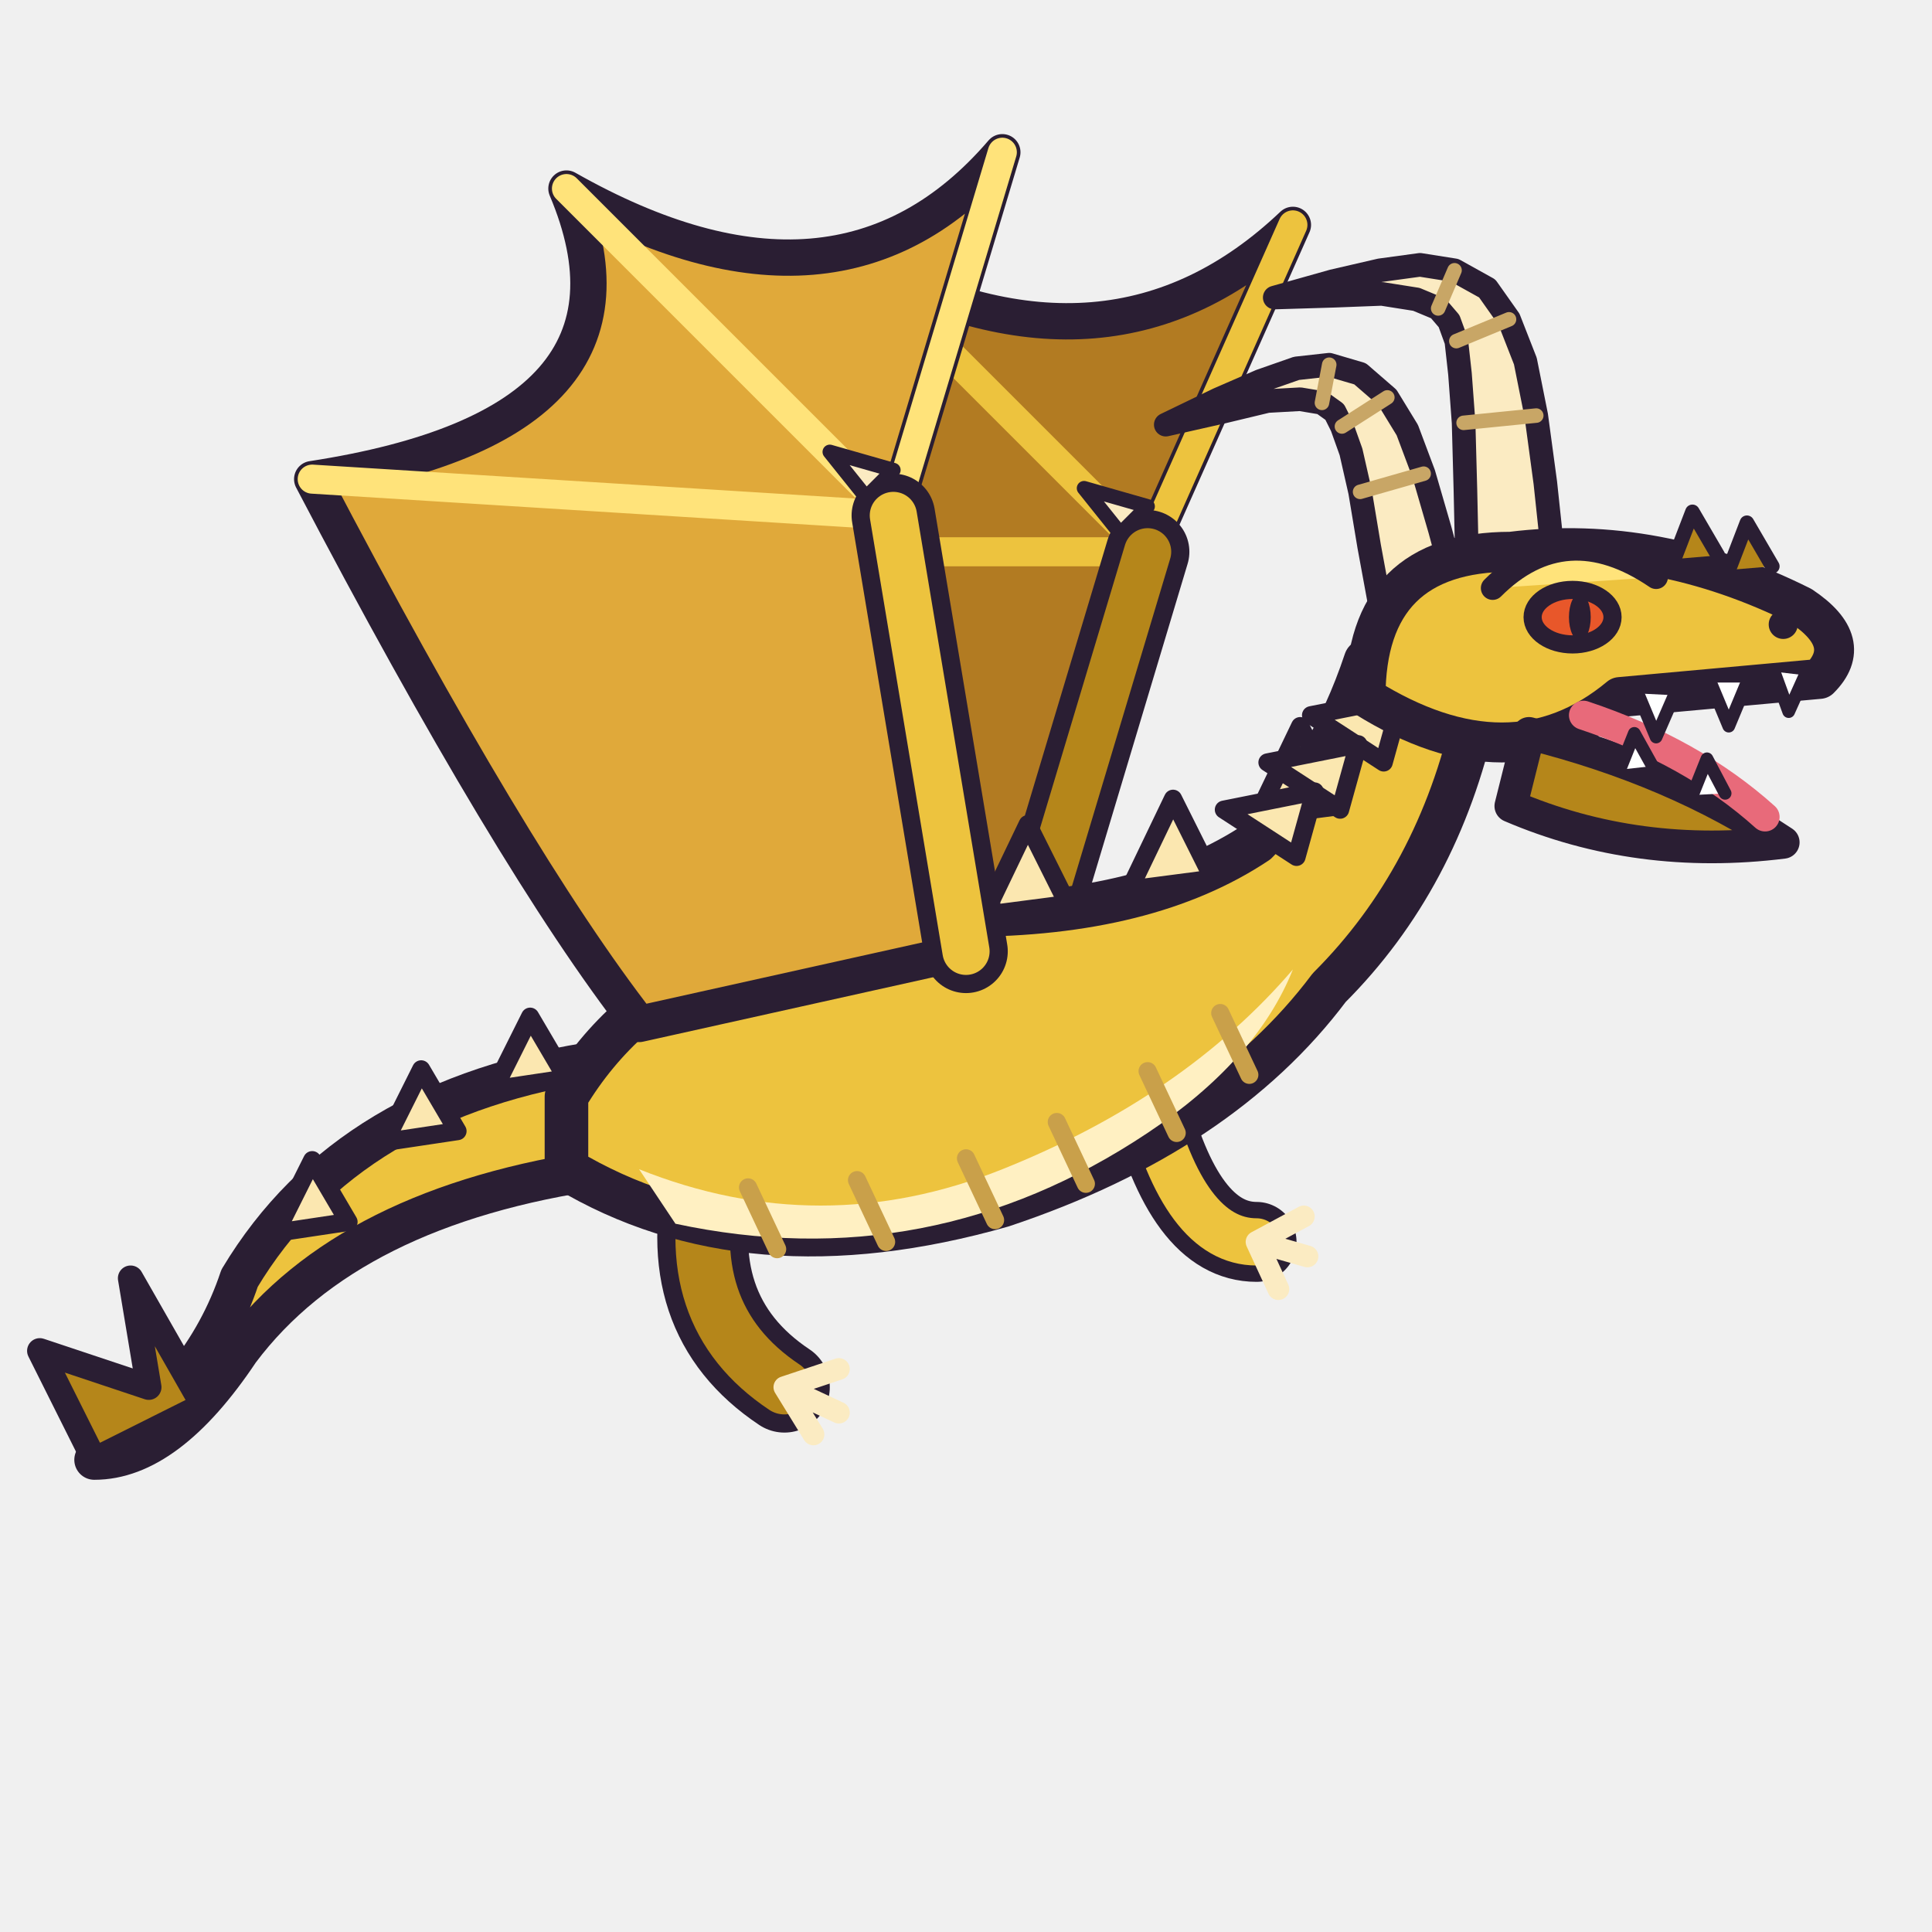
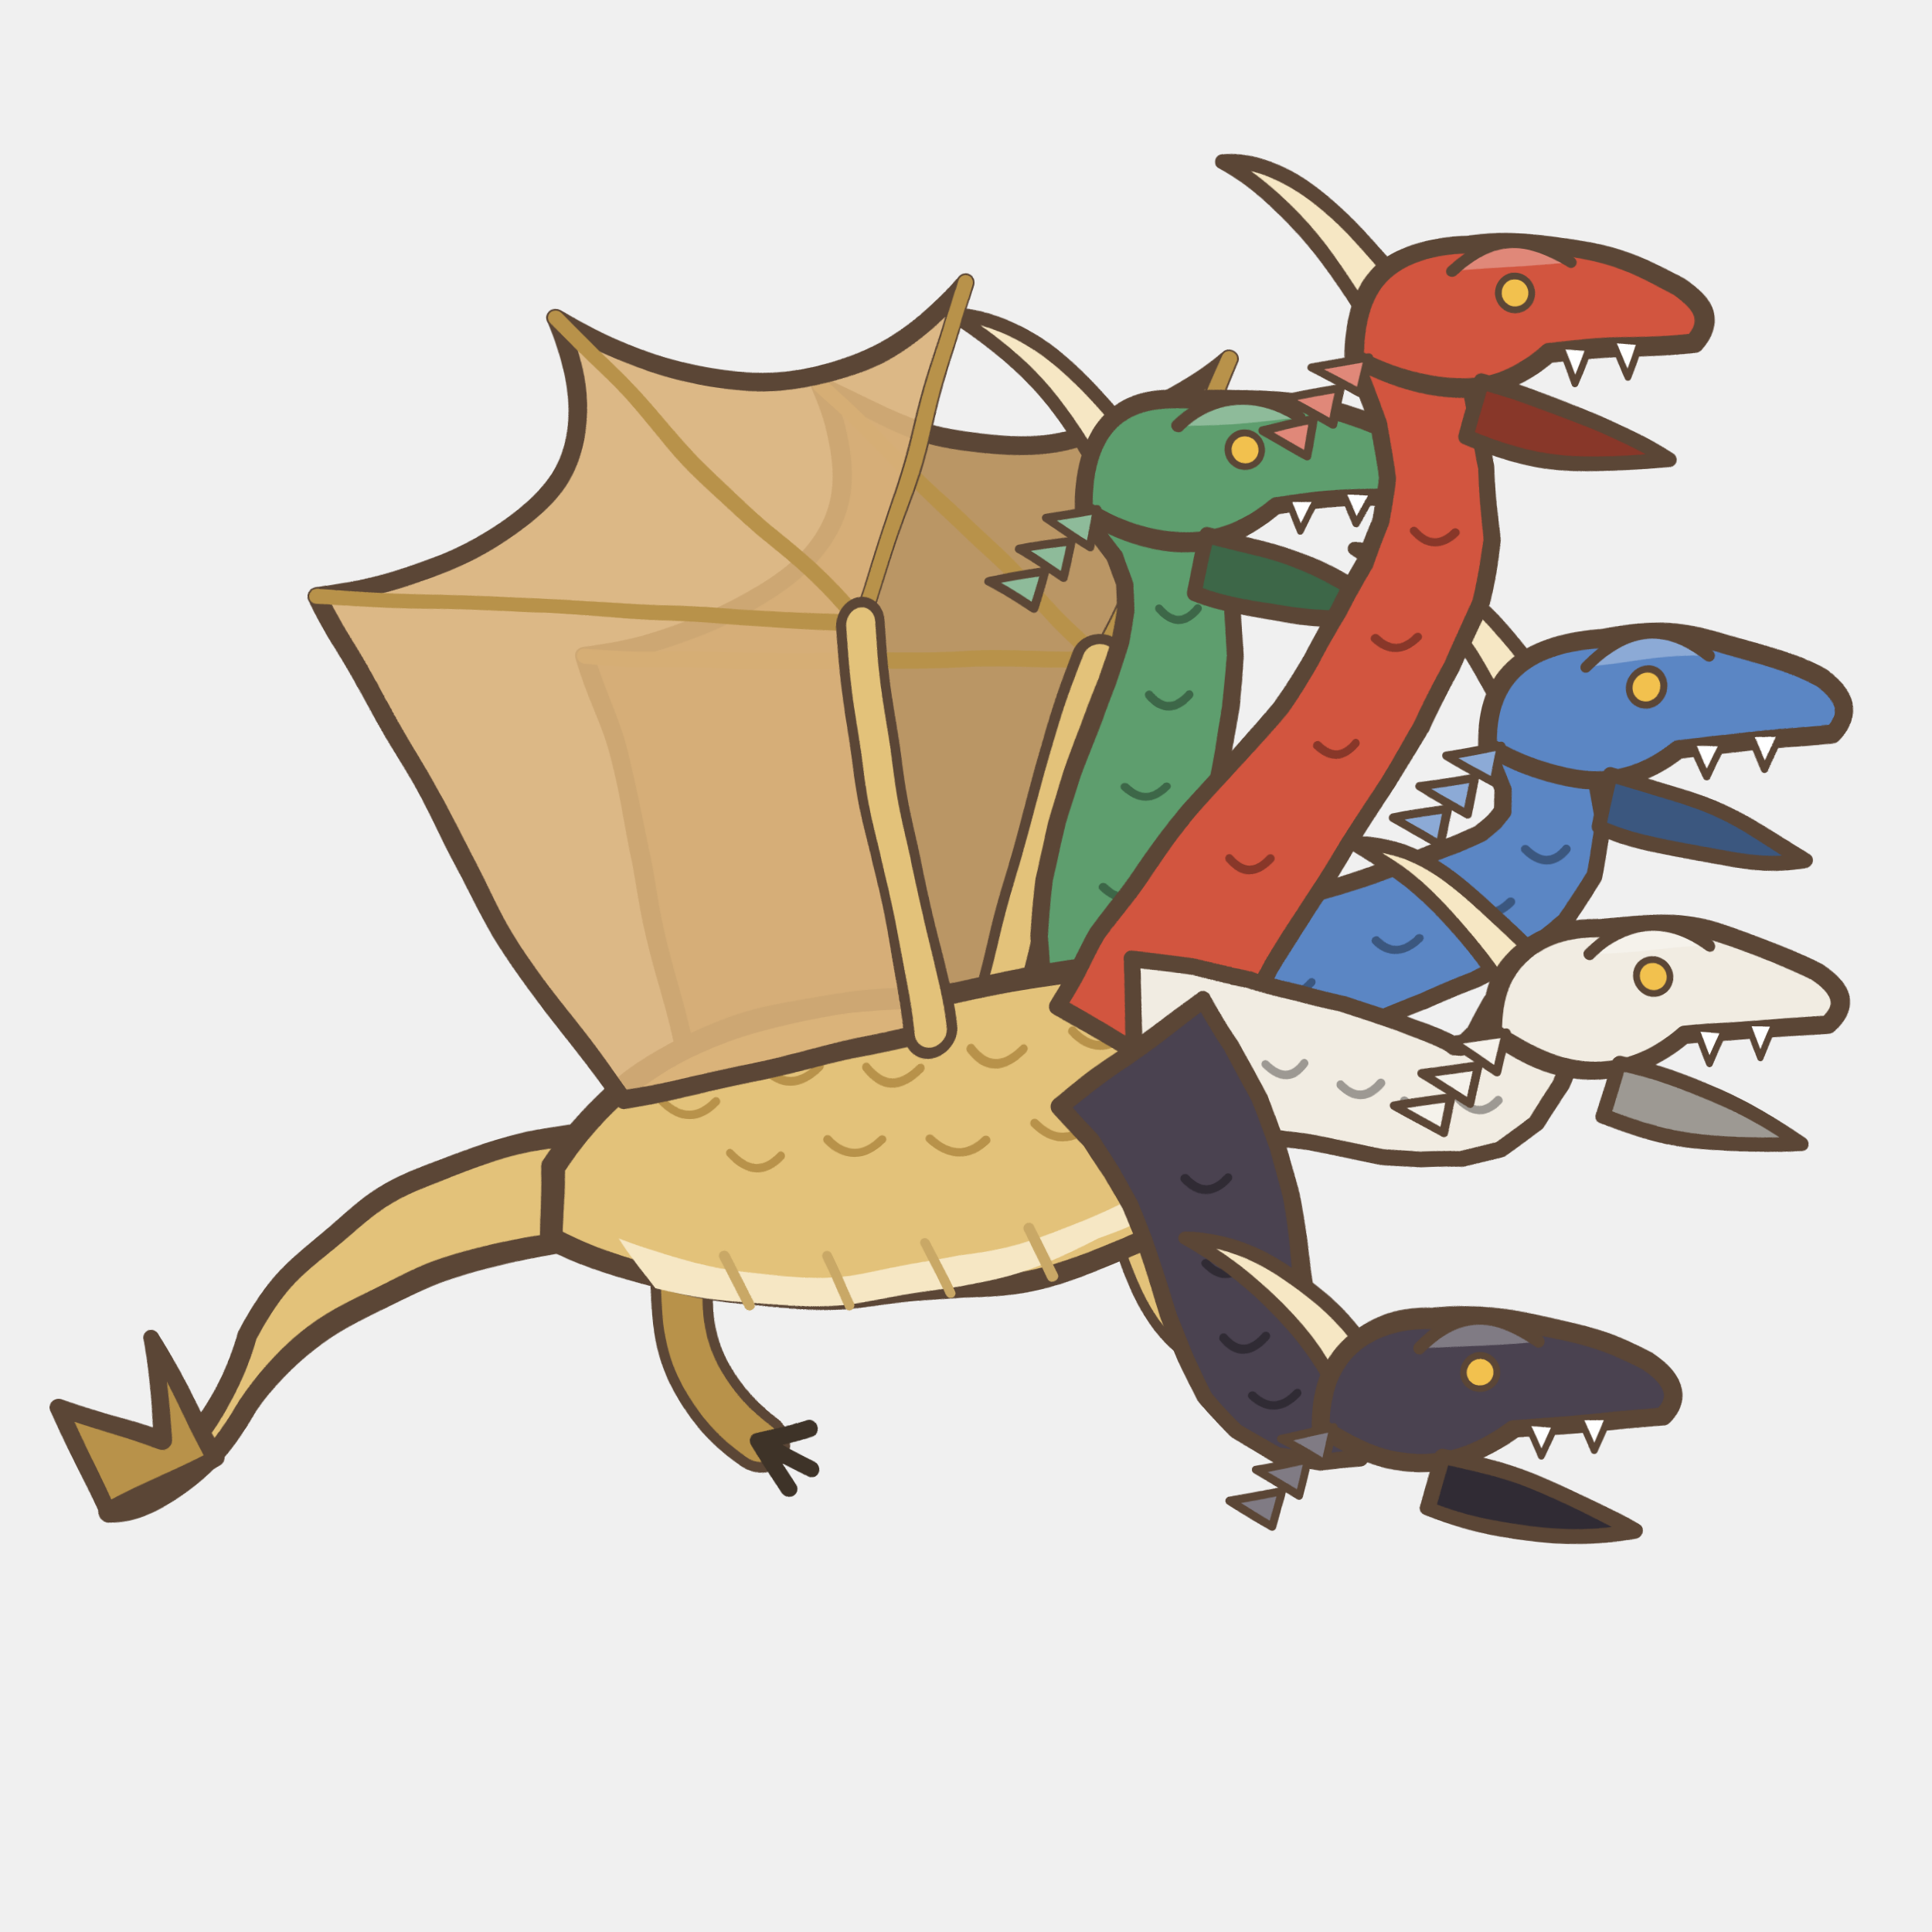
<svg xmlns="http://www.w3.org/2000/svg" viewBox="0 0 100 100">
-   <g stroke="#2A1E33" stroke-linejoin="round" stroke-linecap="round">
-     <g transform="translate(3 6) scale(.94)">
-       <path d="M54.0 44.0 L60.0 24.0 L68.0 6.0 Q58.0 15.5 44.0 8.0 Q48.5 20.0 30.0 24.0 Q35.0 42.0 36.0 48.0 Z" fill="#B27B22" stroke-width="2" />
-       <path d="M60.0 24.0 L30.0 24.0" fill="none" stroke="#EDC33E" stroke-width="1.6" />
-       <path d="M60.0 24.0 L44.0 8.0" fill="none" stroke="#EDC33E" stroke-width="1.6" />
-       <path d="M60.0 24.0 L68.0 6.0" fill="none" stroke="#EDC33E" stroke-width="1.6" />
-       <path d="M54.0 44.0 L60.0 24.0" fill="none" stroke-width="4.6" />
-       <path d="M54.0 44.0 L60.0 24.0" fill="none" stroke="#B5861A" stroke-width="2.6" />
-       <path d="M58.5 23.0 l-2 -2.5 l3.5 1 Z" fill="#FBEBC2" stroke-width=".8" />
-       <path d="M30 58 Q16 60 10 68 Q6 74 2 74 Q8 70 10 64 Q16 54 30 52 Z" fill="#EDC33E" stroke-width="2.2" />
-       <path d="M2 74 L-1 68 L5 70 L4 64 L8 71 Z" fill="#B5861A" stroke-width="1.4" />
-       <path d="M12 61.5 l2 -4 l2 3.4 Z" fill="#FBE7B0" stroke-width="1" />
-       <path d="M18 56.5 l2 -4 l2 3.4 Z" fill="#FBE7B0" stroke-width="1" />
-       <path d="M24 53.6 l2 -4 l2 3.4 Z" fill="#FBE7B0" stroke-width="1" />
-       <path d="M36 58 Q34 66 40 70" fill="none" stroke-width="5" />
-       <path d="M36 58 Q34 66 40 70" fill="none" stroke="#B5861A" stroke-width="3" />
-       <path d="M40 70 l3 -1 M40 70 l3 1.4 M40 70 l1.6 2.6" stroke="#FBEBC2" stroke-width="1.2" />
-       <path d="M60 54 Q62 62 66 62" fill="none" stroke-width="4.4" />
-       <path d="M60 54 Q62 62 66 62" fill="none" stroke="#EDC33E" stroke-width="2.6" />
-       <path d="M66 62 l2.6 -1.4 M66 62 l2.8 .8 M66 62 l1.2 2.6" stroke="#FBEBC2" stroke-width="1.2" />
-       <path d="M28 54 Q34 44 50 44 Q60 44 66 40 Q70 36 72 30 L78 33 Q76 42 70 48 Q64 56 52 60 Q38 64 28 58 Z" fill="#EDC33E" stroke-width="2.4" />
-       <path d="M32 58 Q42 62 52 58 Q62 54 68 47 Q66 52 60 56 Q48 64 34 61 Z" fill="#FFF0C2" stroke="none" />
-       <path d="M38 59 l1.6 3.4" fill="none" stroke="#C9A04A" stroke-width="1" />
-       <path d="M44 58.6 l1.6 3.4" fill="none" stroke="#C9A04A" stroke-width="1" />
-       <path d="M50 57.4 l1.6 3.4" fill="none" stroke="#C9A04A" stroke-width="1" />
-       <path d="M55 55.4 l1.6 3.4" fill="none" stroke="#C9A04A" stroke-width="1" />
-       <path d="M60 52.6 l1.6 3.4" fill="none" stroke="#C9A04A" stroke-width="1" />
-       <path d="M64 49.4 l1.6 3.4" fill="none" stroke="#C9A04A" stroke-width="1" />
-       <path d="M36 47.4 l2.4 -5 l2.2 4.4 Z" fill="#FBE7B0" stroke-width="1" />
-       <path d="M43 44.6 l2.4 -5 l2.2 4.4 Z" fill="#FBE7B0" stroke-width="1" />
-       <path d="M51 44 l2.4 -5 l2.2 4.4 Z" fill="#FBE7B0" stroke-width="1" />
-       <path d="M59 42.6 l2.4 -5 l2.2 4.4 Z" fill="#FBE7B0" stroke-width="1" />
-       <path d="M66 38.6 l2.4 -5 l2.2 4.4 Z" fill="#FBE7B0" stroke-width="1" />
-       <path d="M74.0 32.0 l-5 1 l4 2.6 Z" fill="#FBE7B0" stroke-width="1" />
-       <path d="M71.6 34.6 l-5 1 l4 2.6 Z" fill="#FBE7B0" stroke-width="1" />
-       <path d="M69.2 37.2 l-5 1 l4 2.6 Z" fill="#FBE7B0" stroke-width="1" />
-       <path d="M77.1 26.5 L76.1 22.8 L75.2 19.7 L74.3 17.3 L73.2 15.5 L71.7 14.2 L70.0 13.7 L68.2 13.9 L66.2 14.6 L63.9 15.6 L61.0 17.0 L61.0 17.0 L64.1 16.3 L66.6 15.7 L68.4 15.6 L69.6 15.8 L70.3 16.3 L70.7 17.1 L71.2 18.5 L71.7 20.7 L72.2 23.7 L72.9 27.5 Z" fill="#FBEBC2" stroke-width="1.3" />
-       <path d="M75.2 19.7 L71.7 20.7" stroke="#C8A666" stroke-width=".8" />
-       <path d="M73.2 15.5 L70.7 17.1" stroke="#C8A666" stroke-width=".8" />
-       <path d="M70.0 13.7 L69.6 15.8" stroke="#C8A666" stroke-width=".8" />
-       <path d="M82.4 24.9 L81.9 20.2 L81.4 16.5 L80.8 13.5 L79.9 11.2 L78.7 9.5 L76.9 8.5 L75.0 8.2 L72.8 8.5 L70.2 9.1 L67.0 10.0 L67.0 10.0 L70.3 9.9 L72.9 9.8 L74.8 10.1 L76.0 10.6 L76.6 11.3 L77.0 12.4 L77.2 14.2 L77.4 16.9 L77.5 20.6 L77.6 25.1 Z" fill="#FBEBC2" stroke-width="1.3" />
-       <path d="M81.4 16.5 L77.4 16.9" stroke="#C8A666" stroke-width=".8" />
-       <path d="M79.9 11.2 L77.0 12.4" stroke="#C8A666" stroke-width=".8" />
-       <path d="M76.9 8.5 L76.0 10.6" stroke="#C8A666" stroke-width=".8" />
-       <path d="M72 32 Q72 24 80 24 Q88 23 96 27 Q99 29 97 31 L86 32 Q80 37 72 32 Z" fill="#EDC33E" stroke-width="2.2" />
-       <path d="M81 34 Q89 36 95 40 Q87 41 80 38 Z" fill="#B5861A" stroke-width="1.8" />
-       <path d="M84 33 Q90 35 94 38.6" fill="none" stroke="#E86A7A" stroke-width="1.6" />
-       <path d="M87 31.8 l1 2.4 l1 -2.3 M91 31.2 l1 2.4 l1 -2.4 M94.5 30.6 l.8 2.2 l.9 -2" fill="#fff" stroke-width=".7" />
-       <path d="M86 36 l.8 -2 l1 1.8 M90 37.4 l.8 -2 l1 1.9" fill="#fff" stroke-width=".7" />
-       <path d="M79 26 Q83 22 88 25.4" fill="#FFE37A" stroke-width="1.3" />
-       <ellipse cx="83.4" cy="27.6" rx="2.2" ry="1.5" fill="#E8572A" stroke-width="1" />
-       <ellipse cx="83.8" cy="27.6" rx=".6" ry="1.3" fill="#2A1E33" stroke="none" />
-       <circle cx="95" cy="28" r=".8" fill="#2A1E33" stroke="none" />
-       <path d="M89 24.4 l1 -2.6 l1.4 2.4" fill="#B5861A" stroke-width=".8" />
-       <path d="M92 25.0 l1 -2.6 l1.4 2.4" fill="#B5861A" stroke-width=".8" />
-       <path d="M50.0 46.0 L46.0 22.0 L52.0 2.0 Q43.0 12.5 28.0 4.0 Q33.5 17.0 14.0 20.0 Q25.0 41.0 32.0 50.0 Z" fill="#E0A93A" stroke-width="2" />
-       <path d="M46.0 22.0 L14.0 20.0" fill="none" stroke="#FFE37A" stroke-width="1.6" />
-       <path d="M46.0 22.0 L28.0 4.0" fill="none" stroke="#FFE37A" stroke-width="1.6" />
-       <path d="M46.0 22.0 L52.0 2.0" fill="none" stroke="#FFE37A" stroke-width="1.6" />
-       <path d="M50.0 46.0 L46.0 22.0" fill="none" stroke-width="4.6" />
-       <path d="M50.0 46.0 L46.0 22.0" fill="none" stroke="#EDC33E" stroke-width="2.6" />
-       <path d="M44.5 21.0 l-2 -2.5 l3.5 1 Z" fill="#FBEBC2" stroke-width=".8" />
+   <defs>
+     <filter id="wc" x="-5%" y="-5%" width="110%" height="110%">
+       <feTurbulence type="fractalNoise" baseFrequency=".09" numOctaves="2" seed="4" result="n" />
+       <feDisplacementMap in="SourceGraphic" in2="n" scale="1.1" xChannelSelector="R" yChannelSelector="G" />
+     </filter>
+   </defs>
+   <g filter="url(#wc)" stroke="#5B4636" stroke-linejoin="round" stroke-linecap="round">
+     <g transform="translate(4 13) scale(.88)">
+       <path d="M54.0 44.0 L60.0 24.0 L68.0 6.0 Q58.0 15.5 44.0 8.0 Q48.5 20.0 30.0 24.0 Q35.0 42.0 36.0 48.0 Z" fill="#B48C56" fill-opacity=".9" stroke-width="1.1" />
+       <path d="M60.0 24.0 L30.0 24.0" fill="none" stroke="#B8924A" stroke-width=".9" />
+       <path d="M60.0 24.0 L44.0 8.0" fill="none" stroke="#B8924A" stroke-width=".9" />
+       <path d="M60.0 24.0 L68.0 6.0" fill="none" stroke="#B8924A" stroke-width=".9" />
+       <path d="M54.0 44.0 L60.0 24.0" fill="none" stroke-width="3" />
+       <path d="M54.0 44.0 L60.0 24.0" fill="none" stroke="#E3C27A" stroke-width="1.8" />
+       <path d="M67.1 45.9 L66.3 43.1 L65.9 40.7 L65.9 38.1 L66.2 35.4 L66.7 32.5 L67.2 29.6 L67.7 26.7 L68.0 23.7 L67.9 20.6 L67.2 17.6 L65.7 14.8 L63.6 12.6 L59.6 16.0 L60.9 17.8 L61.4 19.4 L61.4 21.0 L61.1 22.9 L60.5 25.2 L59.7 27.7 L58.7 30.5 L57.7 33.6 L56.9 36.9 L56.4 40.5 L56.4 44.4 L56.9 48.1 Z" fill="#5E9E6E" stroke-width="1" />
+       <path d="M60.2 37.5 Q61.4 38.8 62.6 37.5" fill="none" stroke="#3D6748" stroke-width=".5" />
+       <path d="M61.5 31.5 Q62.7 32.8 63.9 31.5" fill="none" stroke="#3D6748" stroke-width=".5" />
+       <path d="M62.9 25.9 Q64.1 27.2 65.3 25.9" fill="none" stroke="#3D6748" stroke-width=".5" />
+       <path d="M63.4 20.8 Q64.6 22.1 65.8 20.8" fill="none" stroke="#3D6748" stroke-width=".5" />
+       <path d="M61.6 10.3 Q56.0 3.9 51.2 3.9 Q56.8 7.1 60.0 12.7 Z" fill="#F6E7C4" stroke-width=".8" />
+       <path d="M59.2 15.1 Q59.2 8.7 65.6 8.7 Q72.0 7.9 78.4 11.1 Q80.8 12.7 79.2 14.3 L70.4 15.1 Q65.6 19.1 59.2 15.1 Z" fill="#5E9E6E" stroke-width="1.1" />
+       <path d="M66.4 16.7 Q72.8 18.3 77.6 21.5 Q71.2 22.3 65.6 19.9 Z" fill="#3D6748" stroke-width=".9" />
+       <path d="M71.2 14.9 l0.8 1.9 l0.8 -1.8 M74.4 14.5 l0.8 1.9 l0.8 -1.9" fill="#fff" stroke-width=".4" />
+       <path d="M64.8 10.3 Q68.0 7.1 72.0 9.8" fill="#8EBB9A" stroke-width=".7" />
+       <circle cx="68.5" cy="11.6" r="1.0" fill="#F2C14E" stroke-width=".4" />
+       <path d="M60.0 15.1 l-3.2 0.6 l2.7 1.6 Z" fill="#8EBB9A" stroke-width=".5" />
+       <path d="M58.4 17.0 l-3.2 0.6 l2.7 1.6 Z" fill="#8EBB9A" stroke-width=".5" />
+       <path d="M56.8 18.9 l-3.2 0.6 l2.7 1.6 Z" fill="#8EBB9A" stroke-width=".5" />
+       <path d="M64.4 51.6 L67.2 49.9 L70.1 48.4 L73.2 47.0 L76.3 45.7 L79.4 44.4 L82.3 43.0 L85.0 41.3 L87.4 39.3 L89.2 36.7 L89.9 33.6 L89.4 30.3 L88.0 27.3 L83.2 29.3 L84.0 31.7 L83.9 33.0 L83.4 33.6 L82.6 34.3 L81.2 35.0 L79.1 35.9 L76.5 36.7 L73.4 37.6 L70.1 38.5 L66.6 39.6 L63.0 40.9 L59.6 42.4 Z" fill="#5B86C4" stroke-width="1" />
+       <path d="M70.5 42.8 Q71.7 44.1 72.9 42.8" fill="none" stroke="#3B577F" stroke-width=".5" />
+       <path d="M76.7 40.5 Q77.9 41.8 79.1 40.5" fill="none" stroke="#3B577F" stroke-width=".5" />
+       <path d="M81.9 38.2 Q83.1 39.5 84.3 38.2" fill="none" stroke="#3B577F" stroke-width=".5" />
+       <path d="M85.1 35.2 Q86.3 36.5 87.5 35.2" fill="none" stroke="#3B577F" stroke-width=".5" />
+       <path d="M85.6 24.3 Q80.0 17.9 75.2 17.9 Q80.8 21.1 84.0 26.7 Z" fill="#F6E7C4" stroke-width=".8" />
+       <path d="M83.2 29.1 Q83.2 22.7 89.6 22.7 Q96.0 21.9 102.4 25.1 Q104.8 26.7 103.2 28.3 L94.4 29.1 Q89.6 33.1 83.2 29.1 Z" fill="#5B86C4" stroke-width="1.1" />
+       <path d="M90.4 30.7 Q96.8 32.3 101.6 35.5 Q95.2 36.3 89.6 33.9 Z" fill="#3B577F" stroke-width=".9" />
+       <path d="M95.2 28.9 l0.8 1.9 l0.8 -1.8 M98.4 28.5 l0.8 1.9 l0.8 -1.9" fill="#fff" stroke-width=".4" />
+       <path d="M88.8 24.3 Q92.0 21.1 96.0 23.8" fill="#8CAAD6" stroke-width=".7" />
+       <circle cx="92.5" cy="25.6" r="1.0" fill="#F2C14E" stroke-width=".4" />
+       <path d="M84.0 29.1 l-3.2 0.6 l2.7 1.6 Z" fill="#8CAAD6" stroke-width=".5" />
+       <path d="M82.4 31.0 l-3.2 0.6 l2.7 1.6 Z" fill="#8CAAD6" stroke-width=".5" />
+       <path d="M80.8 32.9 l-3.2 0.6 l2.7 1.6 Z" fill="#8CAAD6" stroke-width=".5" />
+       <path d="M30 58 Q16 60 10 68 Q6 74 2 74 Q8 70 10 64 Q16 54 30 52 Z" fill="#E3C27A" stroke-width="1.2" />
+       <path d="M2 74 L-1 68 L5 70 L4 64 L8 71 Z" fill="#B8924A" stroke-width="1" />
+       <path d="M36 58 Q34 66 40 70" fill="none" stroke-width="3.6" />
+       <path d="M36 58 Q34 66 40 70" fill="none" stroke="#B8924A" stroke-width="2.4" />
+       <path d="M40 70 l3 -1 M40 70 l3 1.4 M40 70 l1.6 2.6" stroke="#3E3328" stroke-width="1" />
+       <path d="M62 56 Q64 64 68 64" fill="none" stroke-width="3.4" />
+       <path d="M62 56 Q64 64 68 64" fill="none" stroke="#E3C27A" stroke-width="2.2" />
+       <path d="M68 64 l2.6 -1.4 M68 64 l2.8 .8 M68 64 l1.2 2.6" stroke="#3E3328" stroke-width="1" />
+       <path d="M28 54 Q34 44 50 44 Q60 42 66 42 Q72 46 70 52 Q64 60 52 61 Q38 63 28 58 Z" fill="#E3C27A" stroke-width="1.3" />
+       <path d="M32 58 Q42 62 52 59 Q62 57 68 51 Q66 56 60 58 Q48 64 34 61 Z" fill="#F6E7C4" stroke="none" />
+       <path d="M34.4 50 Q36 51.6 37.6 50" fill="none" stroke="#B8924A" stroke-width=".5" />
+       <path d="M40.4 48 Q42 49.6 43.6 48" fill="none" stroke="#B8924A" stroke-width=".5" />
+       <path d="M46.4 48 Q48 49.6 49.6 48" fill="none" stroke="#B8924A" stroke-width=".5" />
+       <path d="M52.4 47 Q54 48.6 55.6 47" fill="none" stroke="#B8924A" stroke-width=".5" />
+       <path d="M58.4 46 Q60 47.6 61.6 46" fill="none" stroke="#B8924A" stroke-width=".5" />
+       <path d="M38.4 53 Q40 54.6 41.6 53" fill="none" stroke="#B8924A" stroke-width=".5" />
+       <path d="M44.4 52 Q46 53.6 47.6 52" fill="none" stroke="#B8924A" stroke-width=".5" />
+       <path d="M50.4 52 Q52 53.6 53.6 52" fill="none" stroke="#B8924A" stroke-width=".5" />
+       <path d="M56.4 51 Q58 52.6 59.6 51" fill="none" stroke="#B8924A" stroke-width=".5" />
+       <path d="M38 59 l1.4 3" fill="none" stroke="#C9A866" stroke-width=".6" />
+       <path d="M44 59 l1.4 3" fill="none" stroke="#C9A866" stroke-width=".6" />
+       <path d="M50 58.4 l1.4 3" fill="none" stroke="#C9A866" stroke-width=".6" />
+       <path d="M56 57.2 l1.4 3" fill="none" stroke="#C9A866" stroke-width=".6" />
+       <path d="M62 55 l1.4 3" fill="none" stroke="#C9A866" stroke-width=".6" />
+       <path d="M66.6 49.4 L68.5 45.4 L70.5 41.8 L72.7 38.3 L74.9 34.9 L77.2 31.5 L79.3 28.1 L81.0 24.6 L82.4 20.8 L83.1 16.9 L82.9 12.7 L81.9 8.5 L80.0 4.3 L75.2 6.3 L76.5 10.1 L76.9 13.3 L76.6 16.1 L75.8 18.7 L74.4 21.3 L72.6 24.0 L70.5 26.8 L68.0 29.8 L65.3 33.0 L62.6 36.5 L59.8 40.4 L57.4 44.6 Z" fill="#D2553F" stroke-width="1" />
+       <path d="M67.8 35.7 Q69.0 37.0 70.2 35.7" fill="none" stroke="#883729" stroke-width=".5" />
+       <path d="M72.6 29.2 Q73.8 30.5 75.0 29.2" fill="none" stroke="#883729" stroke-width=".5" />
+       <path d="M76.5 22.9 Q77.7 24.2 78.9 22.9" fill="none" stroke="#883729" stroke-width=".5" />
+       <path d="M78.6 16.5 Q79.8 17.8 81.0 16.5" fill="none" stroke="#883729" stroke-width=".5" />
+       <path d="M77.6 1.3 Q72.0 -5.1 67.2 -5.1 Q72.8 -1.9 76.0 3.7 Z" fill="#F6E7C4" stroke-width=".8" />
+       <path d="M75.2 6.1 Q75.2 -0.3 81.6 -0.3 Q88.0 -1.1 94.4 2.1 Q96.8 3.7 95.2 5.3 L86.4 6.1 Q81.6 10.1 75.2 6.1 Z" fill="#D2553F" stroke-width="1.1" />
+       <path d="M82.4 7.7 Q88.8 9.3 93.6 12.5 Q87.2 13.3 81.6 10.9 Z" fill="#883729" stroke-width=".9" />
+       <path d="M87.2 5.9 l0.8 1.9 l0.8 -1.8 M90.4 5.5 l0.8 1.9 l0.8 -1.9" fill="#fff" stroke-width=".4" />
+       <path d="M80.8 1.3 Q84.0 -1.9 88.0 0.8" fill="#E08879" stroke-width=".7" />
+       <circle cx="84.5" cy="2.6" r="1.0" fill="#F2C14E" stroke-width=".4" />
+       <path d="M76.0 6.1 l-3.2 0.6 l2.7 1.6 Z" fill="#E08879" stroke-width=".5" />
+       <path d="M74.4 8.0 l-3.2 0.6 l2.7 1.6 Z" fill="#E08879" stroke-width=".5" />
+       <path d="M72.8 9.9 l-3.2 0.6 l2.7 1.6 Z" fill="#E08879" stroke-width=".5" />
+       <path d="M62.1 52.2 L65.1 51.9 L67.7 52.0 L70.0 52.2 L72.3 52.6 L74.5 53.1 L76.7 53.6 L78.9 53.8 L81.3 53.7 L83.7 52.9 L85.8 51.2 L87.1 48.9 L88.0 46.3 L83.2 44.3 L82.2 46.2 L81.4 47.0 L81.0 47.0 L80.7 46.8 L80.0 46.5 L78.7 46.0 L77.0 45.3 L74.8 44.3 L72.1 43.4 L69.1 42.6 L65.5 42.0 L61.9 41.8 Z" fill="#F1ECE2" stroke-width="1" />
+       <path d="M69.9 47.8 Q71.1 49.1 72.3 47.8" fill="none" stroke="#9D9993" stroke-width=".5" />
+       <path d="M74.5 49.2 Q75.7 50.5 76.9 49.2" fill="none" stroke="#9D9993" stroke-width=".5" />
+       <path d="M78.2 50.2 Q79.4 51.5 80.6 50.2" fill="none" stroke="#9D9993" stroke-width=".5" />
+       <path d="M81.2 49.9 Q82.4 51.2 83.6 49.9" fill="none" stroke="#9D9993" stroke-width=".5" />
+       <path d="M85.6 41.3 Q80.0 34.9 75.2 34.9 Q80.8 38.1 84.0 43.7 Z" fill="#F6E7C4" stroke-width=".8" />
+       <path d="M83.2 46.1 Q83.2 39.7 89.6 39.7 Q96.0 38.9 102.4 42.1 Q104.8 43.7 103.2 45.3 L94.4 46.1 Q89.6 50.1 83.2 46.1 Z" fill="#F1ECE2" stroke-width="1.1" />
+       <path d="M90.4 47.7 Q96.8 49.3 101.6 52.5 Q95.2 53.3 89.6 50.9 Z" fill="#9D9993" stroke-width=".9" />
+       <path d="M95.2 45.9 l0.8 1.9 l0.8 -1.8 M98.4 45.5 l0.8 1.9 l0.8 -1.9" fill="#fff" stroke-width=".4" />
+       <path d="M88.8 41.3 Q92.0 38.1 96.0 40.8" fill="#F5F2EB" stroke-width=".7" />
+       <circle cx="92.5" cy="42.6" r="1.0" fill="#F2C14E" stroke-width=".4" />
+       <path d="M84.0 46.1 l-3.2 0.6 l2.7 1.6 Z" fill="#F5F2EB" stroke-width=".5" />
+       <path d="M82.4 48.0 l-3.2 0.6 l2.7 1.6 Z" fill="#F5F2EB" stroke-width=".5" />
+       <path d="M80.8 49.9 l-3.2 0.6 l2.7 1.6 Z" fill="#F5F2EB" stroke-width=".5" />
+       <path d="M57.8 50.1 L59.6 52.0 L60.8 53.9 L61.9 55.9 L62.8 58.1 L63.6 60.4 L64.4 62.7 L65.4 65.0 L66.5 67.2 L68.2 69.2 L70.5 70.7 L73.2 71.2 L75.7 70.9 L75.5 65.7 L73.7 65.6 L73.2 65.2 L72.9 64.7 L72.6 63.9 L72.3 62.5 L72.0 60.6 L71.6 58.3 L71.1 55.7 L70.4 52.8 L69.4 49.8 L67.9 46.6 L66.2 43.9 Z" fill="#4A4250" stroke-width="1" />
+       <path d="M65.0 54.4 Q66.2 55.7 67.4 54.4" fill="none" stroke="#302B34" stroke-width=".5" />
+       <path d="M66.4 59.4 Q67.6 60.7 68.8 59.4" fill="none" stroke="#302B34" stroke-width=".5" />
+       <path d="M67.6 63.7 Q68.8 65.0 70.0 63.7" fill="none" stroke="#302B34" stroke-width=".5" />
+       <path d="M69.3 67.0 Q70.5 68.3 71.8 67.0" fill="none" stroke="#302B34" stroke-width=".5" />
+       <path d="M75.6 64.3 Q70.0 57.9 65.2 57.9 Q70.8 61.1 74.0 66.7 Z" fill="#F6E7C4" stroke-width=".8" />
+       <path d="M73.2 69.1 Q73.2 62.7 79.6 62.7 Q86.0 61.9 92.4 65.1 Q94.8 66.7 93.2 68.3 L84.4 69.1 Q79.6 73.1 73.2 69.1 Z" fill="#4A4250" stroke-width="1.1" />
+       <path d="M80.4 70.7 Q86.8 72.3 91.6 75.5 Q85.2 76.3 79.6 73.9 Z" fill="#302B34" stroke-width=".9" />
+       <path d="M85.2 68.9 l0.8 1.9 l0.8 -1.8 M88.4 68.5 l0.8 1.9 l0.8 -1.9" fill="#fff" stroke-width=".4" />
+       <path d="M78.8 64.3 Q82.0 61.1 86.0 63.8" fill="#807B84" stroke-width=".7" />
+       <circle cx="82.5" cy="65.6" r="1.0" fill="#F2C14E" stroke-width=".4" />
+       <path d="M74.0 69.1 l-3.2 0.6 l2.7 1.6 Z" fill="#807B84" stroke-width=".5" />
+       <path d="M72.4 71.0 l-3.2 0.6 l2.7 1.6 Z" fill="#807B84" stroke-width=".5" />
+       <path d="M70.8 72.9 l-3.2 0.6 l2.7 1.6 Z" fill="#807B84" stroke-width=".5" />
+       <path d="M50.0 46.0 L46.0 22.0 L52.0 2.0 Q43.0 12.5 28.0 4.0 Q33.5 17.0 14.0 20.0 Q25.0 41.0 32.0 50.0 Z" fill="#D9B27A" fill-opacity=".9" stroke-width="1.1" />
+       <path d="M46.0 22.0 L14.0 20.0" fill="none" stroke="#B8924A" stroke-width=".9" />
+       <path d="M46.0 22.0 L28.0 4.0" fill="none" stroke="#B8924A" stroke-width=".9" />
+       <path d="M46.0 22.0 L52.0 2.0" fill="none" stroke="#B8924A" stroke-width=".9" />
+       <path d="M50.0 46.0 L46.0 22.0" fill="none" stroke-width="3" />
+       <path d="M50.0 46.0 L46.0 22.0" fill="none" stroke="#E3C27A" stroke-width="1.8" />
    </g>
  </g>
</svg>
